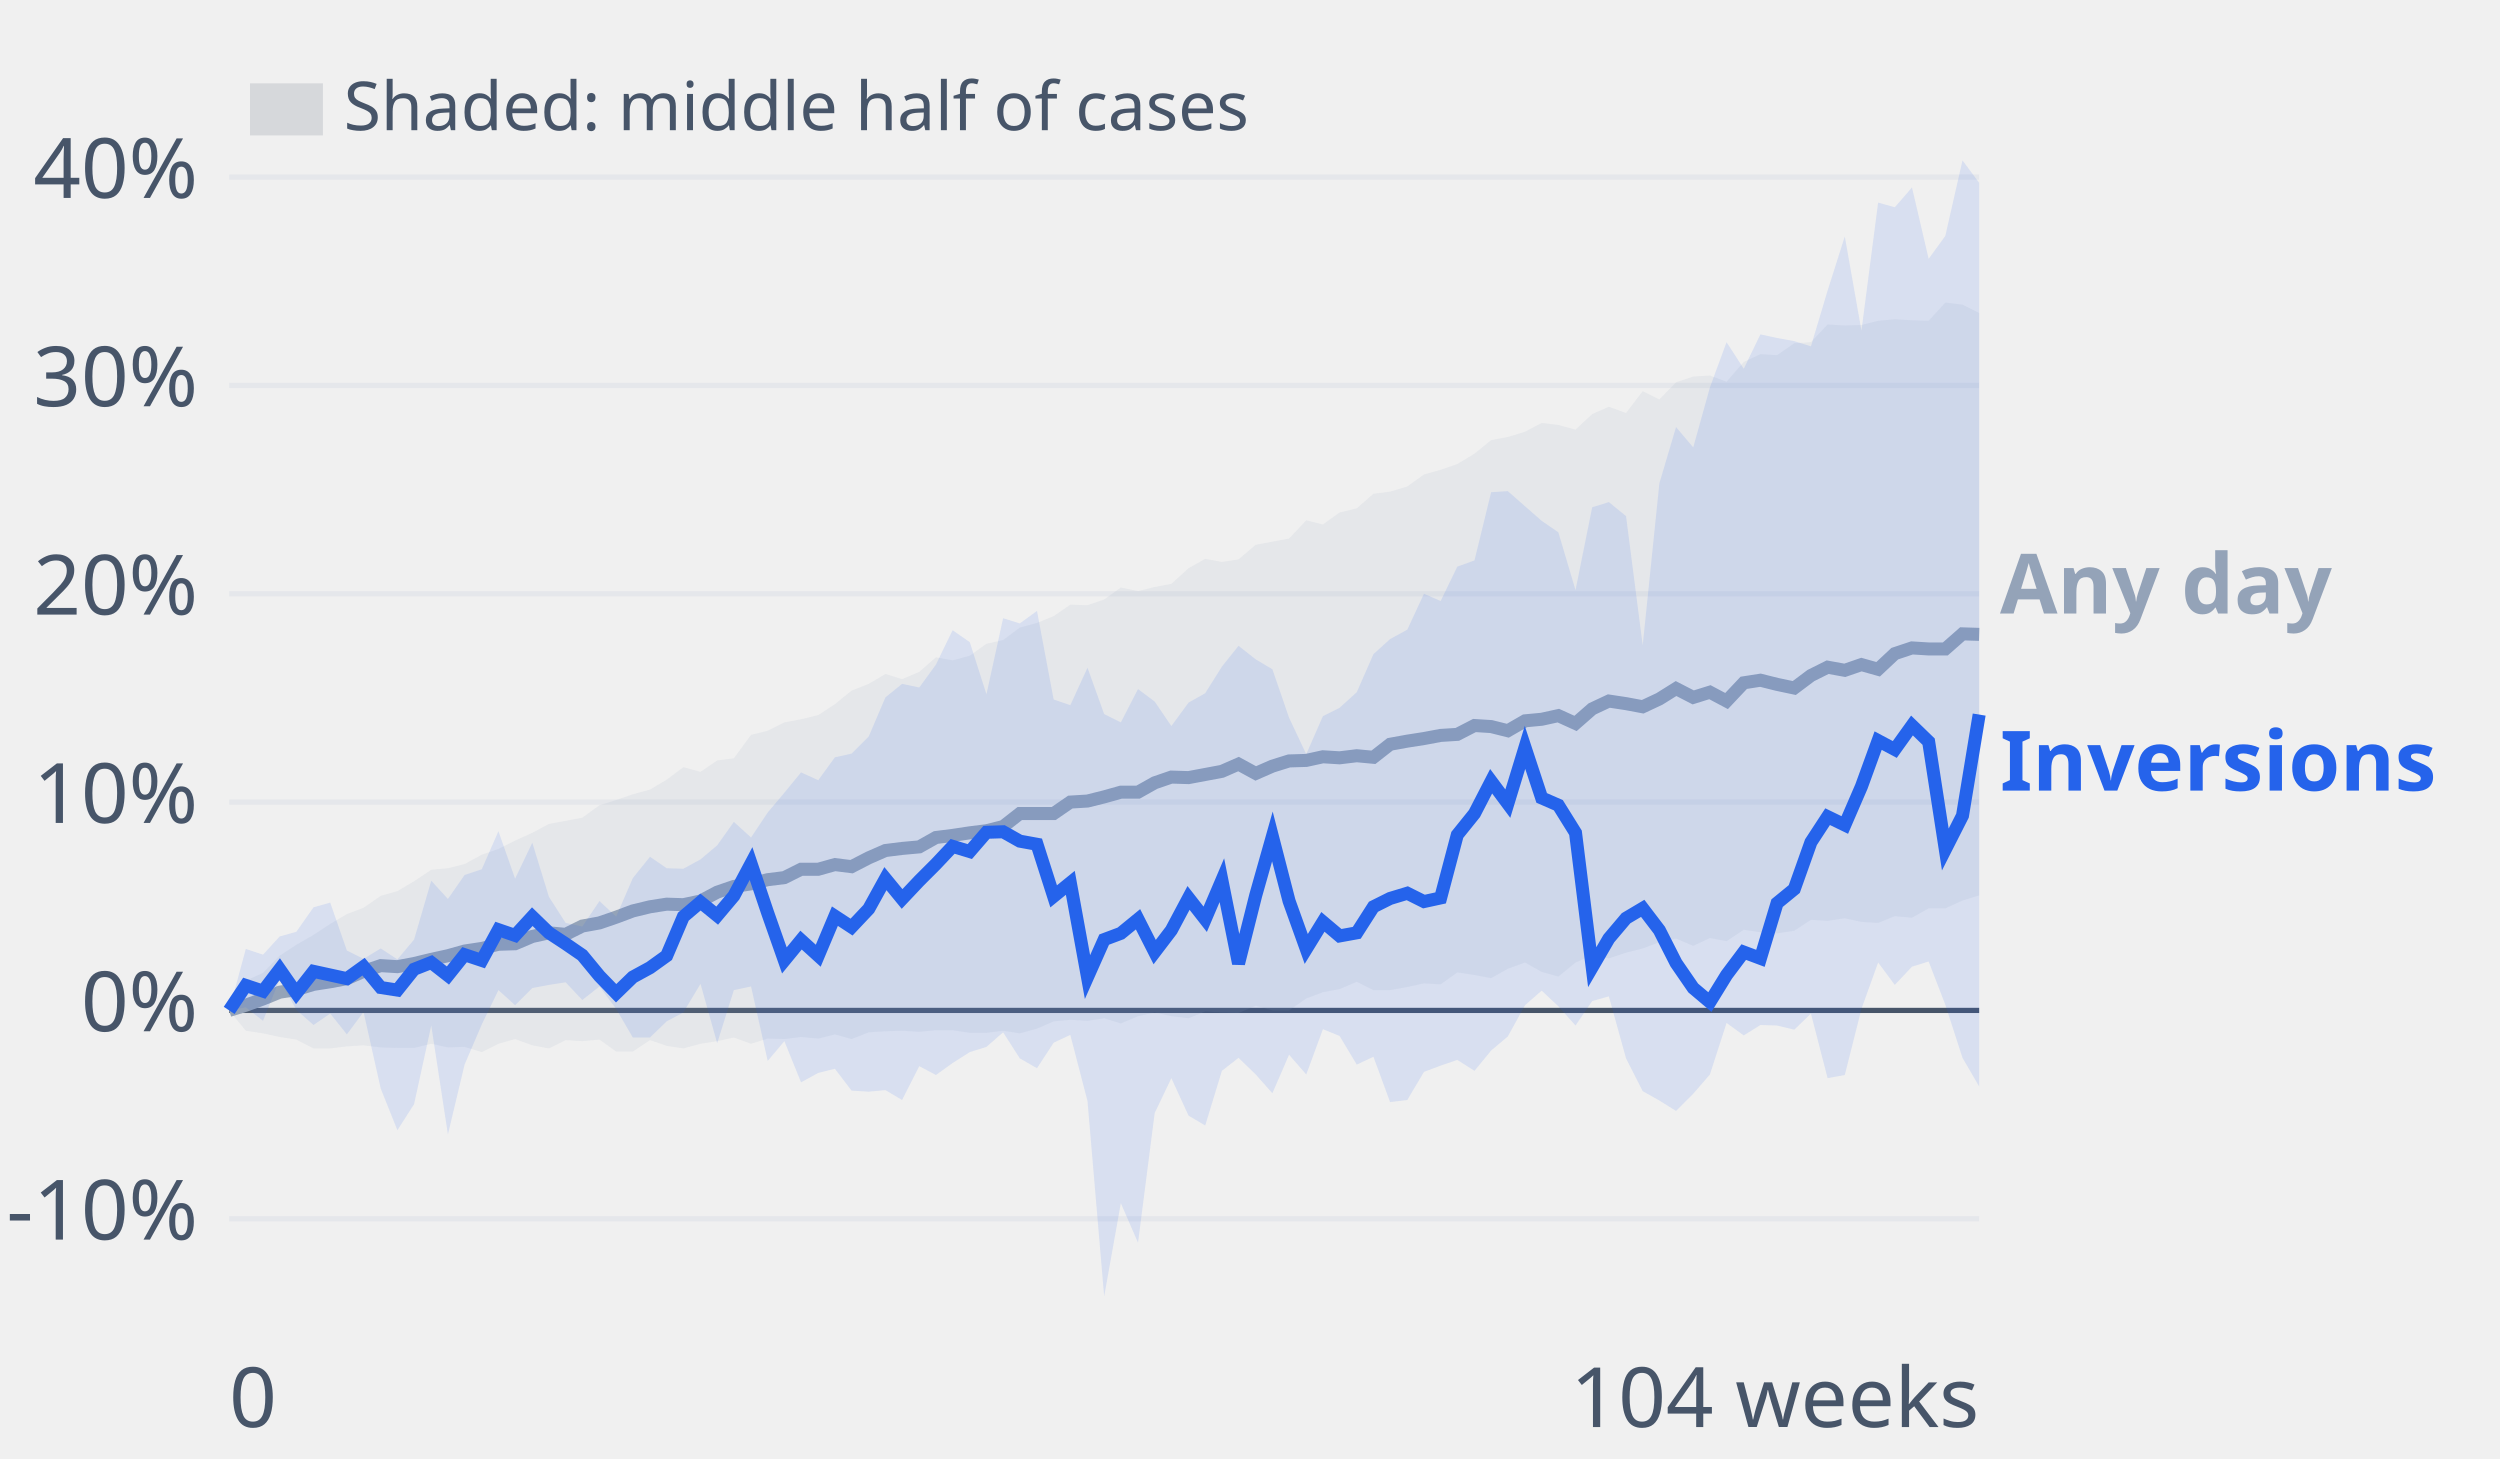
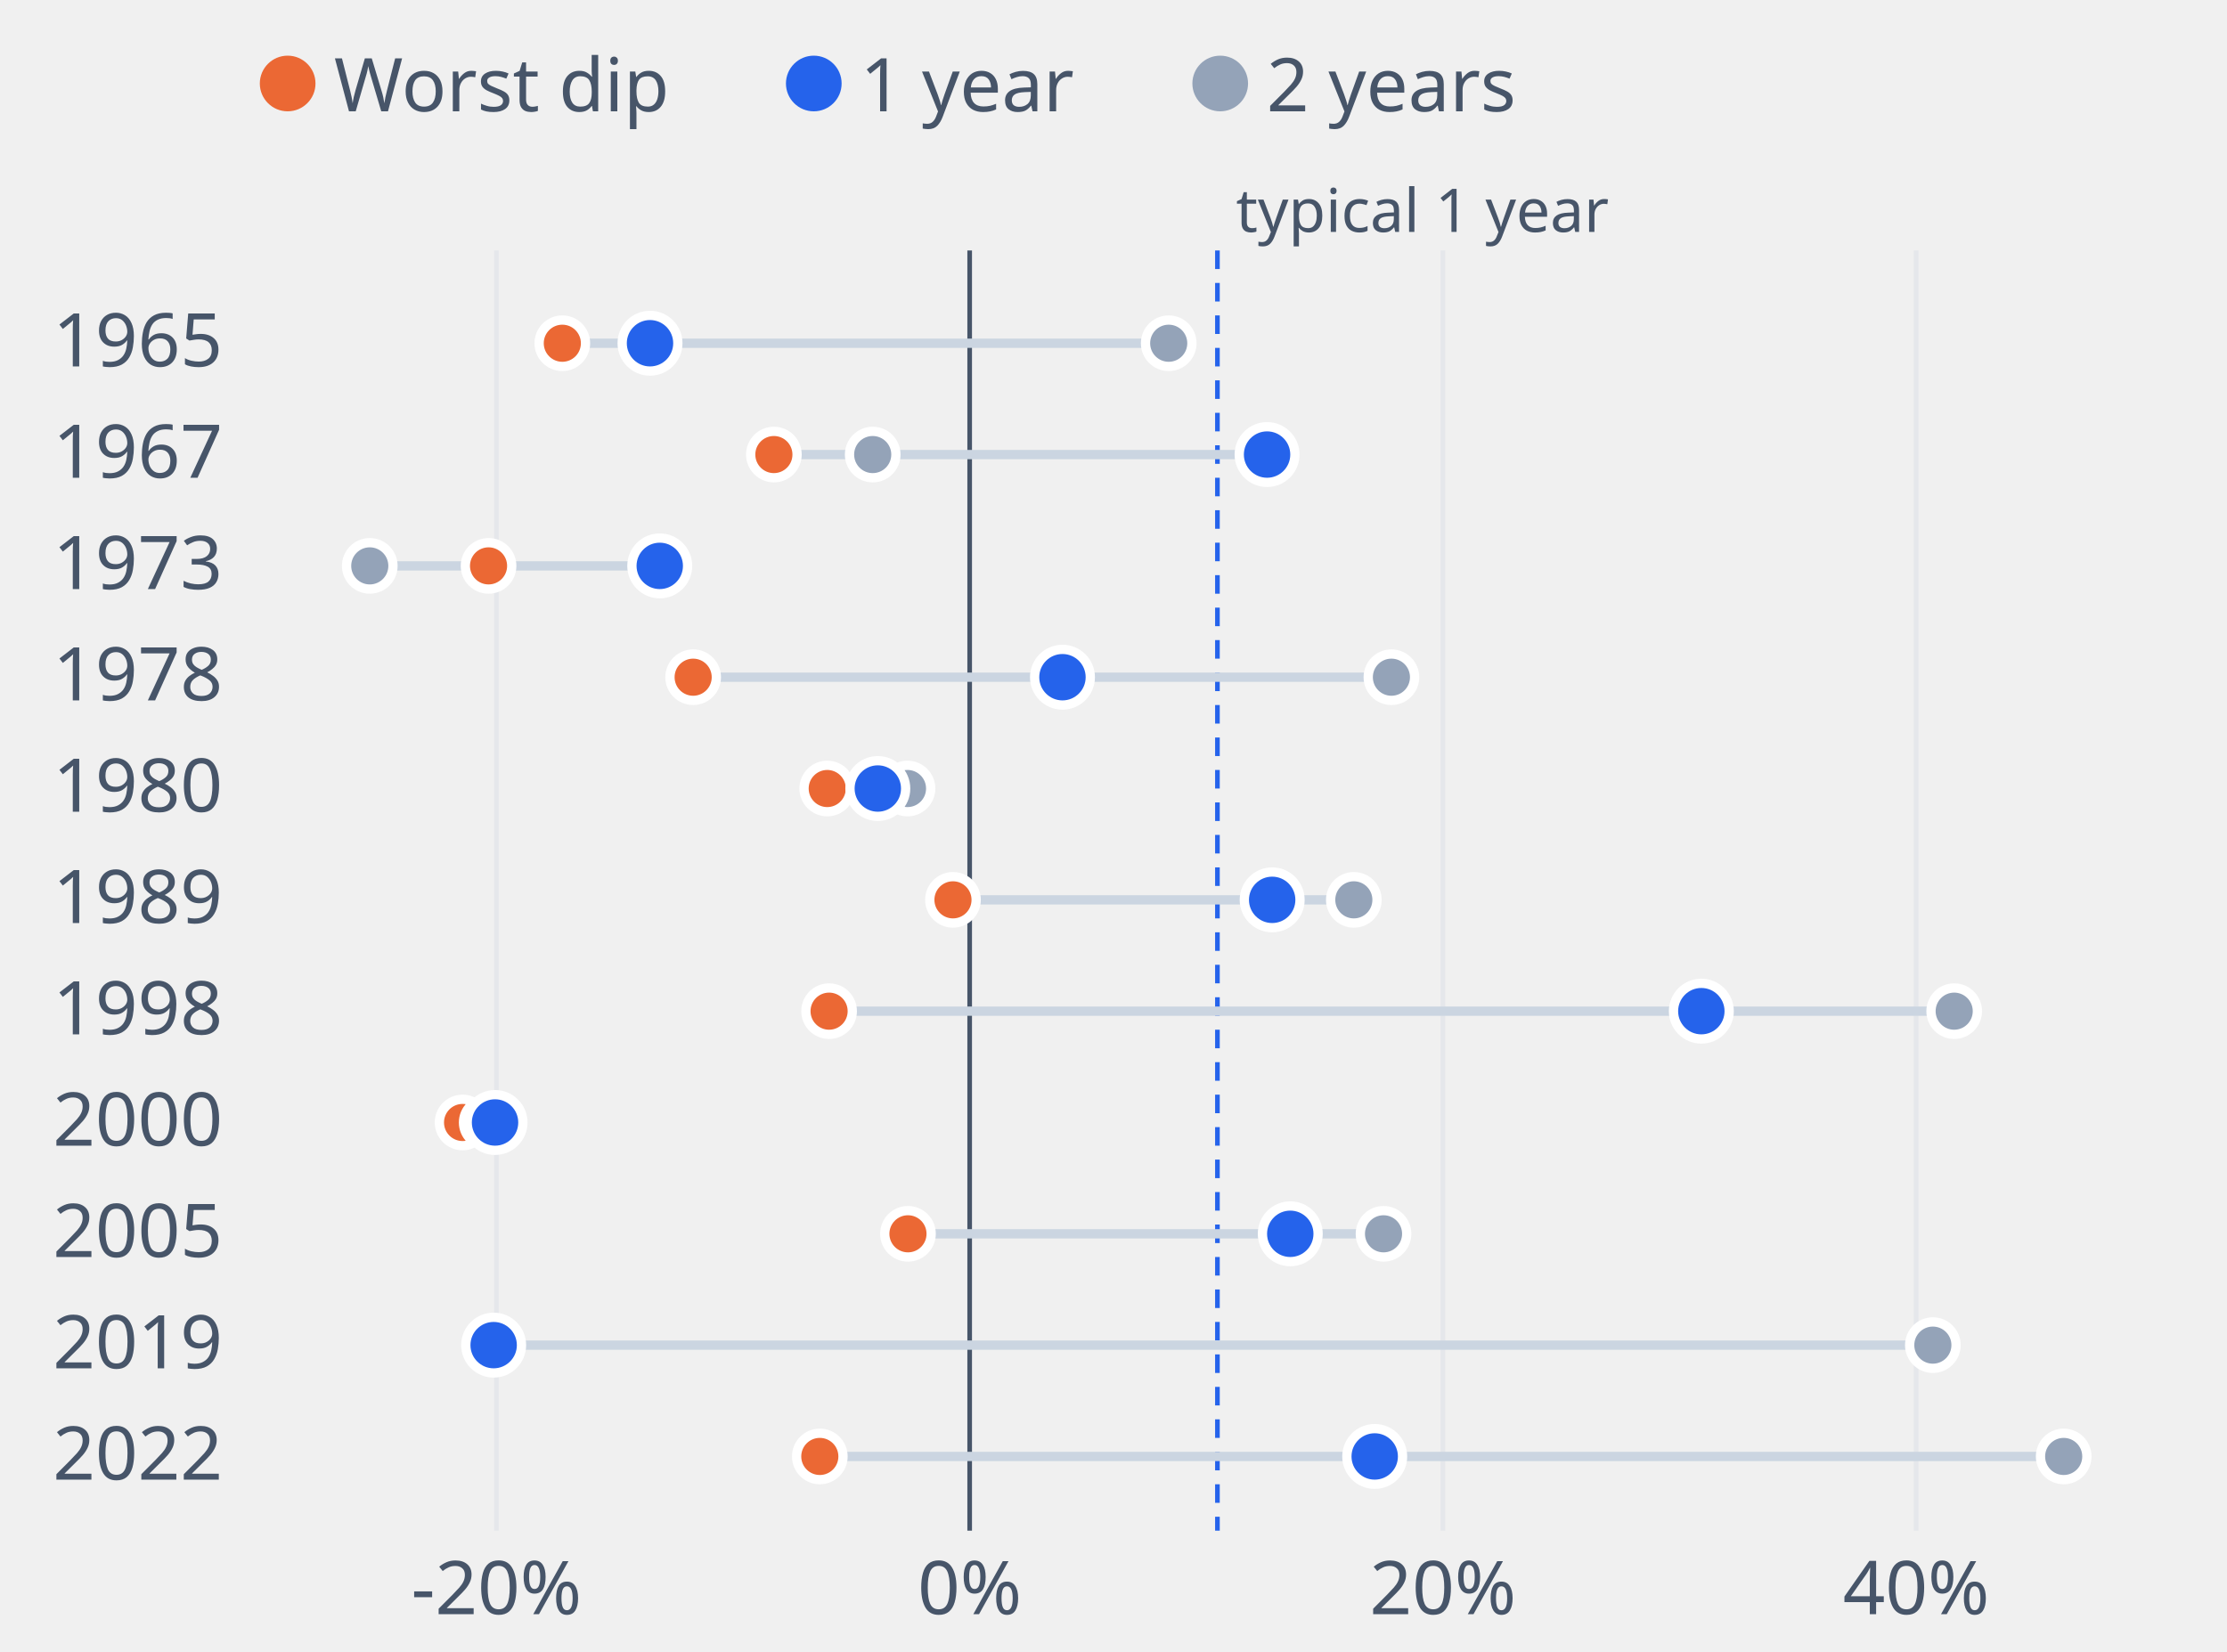
- <svg xmlns="http://www.w3.org/2000/svg" viewBox="0 0 480 280" width="480" height="280" style="width:100%;max-width:560px;height:auto" role="img" font-family="system-ui,sans-serif" font-size="16">
-   <line x1="44" x2="380" y1="234.0" y2="234.0" stroke="#e5e7eb" />
-   <text x="38" y="238.0" text-anchor="end" fill="#475569">-10%</text>
-   <line x1="44" x2="380" y1="194.0" y2="194.0" stroke="#475569" />
-   <text x="38" y="198.0" text-anchor="end" fill="#475569">0%</text>
-   <line x1="44" x2="380" y1="154.0" y2="154.0" stroke="#e5e7eb" />
-   <text x="38" y="158.0" text-anchor="end" fill="#475569">10%</text>
-   <line x1="44" x2="380" y1="114.0" y2="114.0" stroke="#e5e7eb" />
-   <text x="38" y="118.0" text-anchor="end" fill="#475569">20%</text>
-   <line x1="44" x2="380" y1="74.0" y2="74.0" stroke="#e5e7eb" />
-   <text x="38" y="78.0" text-anchor="end" fill="#475569">30%</text>
-   <line x1="44" x2="380" y1="34.0" y2="34.0" stroke="#e5e7eb" />
-   <text x="38" y="38.0" text-anchor="end" fill="#475569">40%</text>
-   <polygon points="44.0,194.0 47.2,188.3 50.5,186.8 53.7,183.5 56.9,181.4 60.2,179.5 63.4,177.4 66.6,175.5 69.8,174.3 73.1,172.0 76.3,171.1 79.5,169.2 82.8,167.0 86.0,166.7 89.2,165.9 92.5,164.1 95.7,163.0 98.9,161.4 102.2,159.9 105.4,158.2 108.6,157.6 111.8,157.0 115.1,154.6 118.3,153.6 121.5,152.5 124.8,151.6 128.0,149.7 131.2,147.3 134.5,148.2 137.7,146.0 140.9,145.6 144.2,141.1 147.4,140.3 150.6,138.7 153.8,138.1 157.1,137.3 160.3,135.2 163.5,132.6 166.8,131.3 170.0,129.4 173.2,130.4 176.5,129.0 179.7,126.2 182.9,126.8 186.2,125.9 189.4,123.6 192.6,122.9 195.8,120.5 199.1,119.6 202.3,118.3 205.5,116.1 208.8,116.2 212.0,115.1 215.2,112.8 218.5,113.5 221.7,112.7 224.9,112.1 228.2,109.1 231.4,107.3 234.6,107.9 237.8,107.4 241.1,104.6 244.3,104.0 247.5,103.4 250.8,99.9 254.0,100.7 257.2,98.4 260.5,97.6 263.7,94.8 266.9,94.4 270.2,93.4 273.4,91.1 276.6,90.2 279.8,89.1 283.1,87.1 286.3,84.5 289.5,83.9 292.8,82.9 296.0,81.2 299.2,81.6 302.5,82.5 305.7,79.5 308.9,78.1 312.2,79.3 315.4,75.1 318.6,76.7 321.8,73.4 325.1,72.3 328.3,72.1 331.5,73.3 334.8,69.5 338.0,68.0 341.2,68.2 344.5,65.9 347.7,65.7 350.9,62.3 354.2,62.5 357.4,62.4 360.6,61.6 363.8,61.3 367.1,61.5 370.3,61.6 373.5,58.1 376.8,58.5 380.0,60.1 380.0,171.9 376.8,172.9 373.5,174.4 370.3,174.4 367.1,176.2 363.8,175.9 360.6,177.2 357.4,177.0 354.2,176.3 350.9,176.8 347.7,176.6 344.5,178.7 341.2,179.2 338.0,179.0 334.8,178.5 331.5,180.7 328.3,180.1 325.1,181.6 321.8,180.2 318.6,180.9 315.4,182.1 312.2,182.9 308.9,184.0 305.7,183.4 302.5,184.8 299.2,187.5 296.0,186.6 292.8,184.8 289.5,186.0 286.3,187.8 283.1,187.2 279.8,186.7 276.6,189.0 273.4,188.8 270.2,189.5 266.9,190.1 263.7,190.1 260.5,188.5 257.2,189.9 254.0,190.5 250.8,191.7 247.5,194.0 244.3,194.0 241.1,193.1 237.8,194.5 234.6,194.4 231.4,194.2 228.2,195.5 224.9,195.1 221.7,194.4 218.5,195.1 215.2,196.5 212.0,195.5 208.8,196.0 205.5,195.8 202.3,196.1 199.1,197.5 195.8,198.4 192.6,197.9 189.4,198.3 186.2,198.3 182.9,197.8 179.7,197.8 176.5,198.1 173.2,197.9 170.0,198.0 166.8,198.2 163.5,199.5 160.3,198.6 157.1,199.4 153.8,199.1 150.6,199.5 147.4,199.4 144.2,200.4 140.9,199.2 137.7,199.9 134.5,200.4 131.2,201.3 128.0,200.8 124.8,199.7 121.5,201.9 118.3,201.9 115.1,199.6 111.8,199.9 108.6,199.7 105.4,201.3 102.2,200.7 98.9,199.5 95.7,200.4 92.5,202.0 89.2,201.0 86.0,201.1 82.8,200.4 79.5,201.2 76.3,201.2 73.1,201.1 69.8,200.7 66.6,200.9 63.4,201.3 60.2,201.3 56.9,199.6 53.7,199.1 50.5,198.4 47.2,197.9 44.0,194.0" fill="#94a3b8" fill-opacity="0.12" />
-   <polyline points="44.0,194.0 47.2,193.0 50.5,191.8 53.7,190.5 56.9,190.0 60.2,189.0 63.4,188.5 66.6,187.9 69.8,186.5 73.1,185.4 76.3,185.6 79.5,185.0 82.8,184.2 86.0,183.5 89.2,182.6 92.5,182.1 95.7,181.3 98.9,181.2 102.2,179.8 105.4,179.1 108.6,179.4 111.8,177.8 115.1,177.2 118.3,176.1 121.5,174.9 124.8,174.1 128.0,173.6 131.2,173.7 134.5,173.0 137.7,171.3 140.9,170.2 144.2,169.7 147.4,168.9 150.6,168.5 153.8,166.9 157.1,166.9 160.3,166.0 163.5,166.4 166.8,164.7 170.0,163.3 173.2,162.9 176.5,162.6 179.7,160.8 182.9,160.4 186.2,159.9 189.4,159.5 192.6,158.7 195.8,156.2 199.1,156.2 202.3,156.2 205.5,154.0 208.8,153.8 212.0,153.0 215.2,152.1 218.5,152.1 221.7,150.3 224.9,149.2 228.2,149.3 231.4,148.7 234.6,148.1 237.8,146.7 241.1,148.5 244.3,147.1 247.5,146.1 250.8,146.0 254.0,145.3 257.2,145.5 260.5,145.1 263.7,145.4 266.9,142.9 270.2,142.3 273.4,141.8 276.6,141.2 279.8,141.0 283.1,139.3 286.3,139.5 289.5,140.3 292.8,138.4 296.0,138.1 299.2,137.4 302.5,138.9 305.7,136.1 308.9,134.6 312.2,135.1 315.4,135.7 318.6,134.2 321.8,132.2 325.1,133.9 328.3,132.9 331.5,134.6 334.8,131.1 338.0,130.6 341.2,131.4 344.5,132.1 347.7,129.7 350.9,128.1 354.2,128.7 357.4,127.6 360.6,128.5 363.8,125.5 367.1,124.4 370.3,124.6 373.5,124.6 376.8,121.7 380.0,121.8" fill="none" stroke="#94a3b8" stroke-width="2.5" />
-   <text x="384" y="117.8" fill="#94a3b8" font-weight="600">Any day</text>
-   <text x="384" y="134.8" fill="#475569" font-size="14" />
-   <polygon points="44.0,194.0 47.2,182.2 50.5,183.3 53.7,179.8 56.9,178.9 60.2,174.2 63.4,173.3 66.6,182.5 69.8,184.1 73.1,182.1 76.3,184.2 79.5,180.4 82.8,169.1 86.0,172.6 89.2,168.0 92.5,166.9 95.7,159.6 98.9,168.7 102.2,161.8 105.4,172.2 108.6,177.2 111.8,177.9 115.1,173.0 118.3,176.0 121.5,168.6 124.8,164.5 128.0,166.7 131.2,166.8 134.5,165.0 137.7,162.3 140.9,157.8 144.2,160.8 147.4,156.0 150.6,152.2 153.8,148.3 157.1,149.8 160.3,145.4 163.5,144.7 166.8,141.4 170.0,133.9 173.2,131.3 176.5,132.0 179.7,127.6 182.9,121.0 186.2,123.3 189.4,133.3 192.6,118.7 195.8,119.7 199.1,117.3 202.3,134.3 205.5,135.4 208.8,128.2 212.0,137.1 215.2,138.7 218.5,132.3 221.7,134.7 224.9,139.4 228.2,134.9 231.4,133.1 234.6,128.0 237.8,124.0 241.1,126.6 244.3,128.5 247.5,137.8 250.8,144.8 254.0,137.5 257.2,135.9 260.5,132.9 263.7,125.6 266.9,122.7 270.2,120.9 273.4,114.0 276.6,115.4 279.8,108.8 283.1,107.6 286.3,94.5 289.5,94.3 292.8,97.2 296.0,100.0 299.2,102.2 302.5,113.3 305.7,97.4 308.9,96.4 312.2,99.1 315.4,123.9 318.6,92.8 321.8,82.0 325.1,85.9 328.3,74.4 331.5,65.7 334.8,70.8 338.0,64.2 341.2,64.9 344.5,65.5 347.7,66.5 350.9,55.8 354.2,45.4 357.4,63.5 360.6,38.9 363.8,39.8 367.1,36.0 370.3,49.7 373.5,45.3 376.8,30.8 380.0,35.1 380.0,208.6 376.8,203.1 373.5,192.9 370.3,184.6 367.1,185.6 363.8,189.1 360.6,184.8 357.4,193.7 354.2,206.4 350.9,207.0 347.7,194.6 344.5,197.7 341.2,196.9 338.0,196.8 334.8,198.8 331.5,196.4 328.3,206.3 325.1,210.0 321.8,213.3 318.6,211.3 315.4,209.5 312.2,203.2 308.9,191.3 305.7,192.2 302.5,196.9 299.2,193.2 296.0,190.2 292.8,193.0 289.5,199.0 286.3,201.7 283.1,205.6 279.8,203.5 276.6,204.6 273.4,205.8 270.2,211.2 266.9,211.6 263.7,202.9 260.5,204.4 257.2,198.9 254.0,197.6 250.8,206.3 247.5,202.5 244.3,209.9 241.1,206.3 237.8,203.1 234.6,205.6 231.4,216.1 228.2,214.2 224.9,207.0 221.7,213.7 218.5,238.6 215.2,231.0 212.0,248.9 208.8,211.4 205.5,198.7 202.3,200.2 199.1,205.1 195.8,203.2 192.6,198.2 189.4,201.0 186.2,202.0 182.9,204.1 179.7,206.4 176.5,204.7 173.2,211.2 170.0,209.3 166.8,209.6 163.5,209.4 160.3,205.2 157.1,206.0 153.8,207.8 150.6,199.9 147.4,203.7 144.2,189.4 140.9,190.1 137.7,200.3 134.5,188.9 131.2,194.4 128.0,196.1 124.8,199.2 121.5,199.2 118.3,193.7 115.1,189.4 111.8,192.0 108.6,188.6 105.4,189.1 102.2,189.7 98.9,193.0 95.7,190.1 92.5,196.7 89.2,204.4 86.0,217.8 82.8,196.9 79.5,212.0 76.3,217.0 73.1,209.0 69.8,194.3 66.6,198.6 63.4,194.6 60.2,196.8 56.9,193.9 53.7,188.0 50.5,196.0 47.2,193.4 44.0,194.0" fill="#2563eb" fill-opacity="0.12" />
-   <polyline points="44.0,194.0 47.2,189.2 50.5,190.3 53.7,186.1 56.9,190.7 60.2,186.5 63.4,187.2 66.6,187.9 69.8,185.6 73.1,189.6 76.3,190.1 79.5,186.1 82.8,184.8 86.0,187.3 89.2,183.3 92.5,184.4 95.7,178.5 98.9,179.6 102.2,176.0 105.4,179.1 108.6,181.2 111.8,183.4 115.1,187.4 118.3,190.7 121.5,187.6 124.8,185.8 128.0,183.5 131.2,176.0 134.5,173.2 137.7,175.8 140.9,172.0 144.2,165.8 147.4,175.3 150.6,184.4 153.8,180.5 157.1,183.5 160.3,175.9 163.5,178.0 166.8,174.5 170.0,168.7 173.2,172.6 176.5,169.1 179.7,165.9 182.9,162.5 186.2,163.5 189.4,159.8 192.6,159.7 195.8,161.5 199.1,162.1 202.3,172.1 205.5,169.5 208.8,187.6 212.0,180.4 215.2,179.2 218.5,176.5 221.7,182.8 224.9,178.6 228.2,172.4 231.4,176.5 234.6,169.0 237.8,185.0 241.1,171.9 244.3,160.6 247.5,173.0 250.8,182.2 254.0,177.0 257.2,179.7 260.5,179.1 263.7,174.1 266.9,172.5 270.2,171.5 273.4,173.1 276.6,172.4 279.8,160.3 283.1,156.2 286.3,150.0 289.5,154.3 292.8,143.5 296.0,153.2 299.2,154.6 302.5,159.9 305.7,185.7 308.9,180.2 312.2,176.3 315.4,174.4 318.6,178.6 321.8,184.9 325.1,189.7 328.3,192.4 331.5,187.2 334.8,182.8 338.0,184.0 341.2,173.4 344.5,170.7 347.7,161.7 350.9,156.8 354.2,158.4 357.4,151.0 360.6,142.2 363.8,143.9 367.1,139.3 370.3,142.4 373.5,163.1 376.8,156.6 380.0,137.2" fill="none" stroke="#2563eb" stroke-width="2.5" />
-   <text x="384" y="151.8" fill="#2563eb" font-weight="600">Inversions</text>
-   <text x="384" y="168.8" fill="#475569" font-size="14" />
-   <rect x="48" y="16" width="14" height="10" fill="#475569" fill-opacity="0.15" />
-   <text x="66" y="25" fill="#475569" font-size="13">Shaded: middle half of cases</text>
-   <text x="44" y="274" fill="#475569">0</text>
-   <text x="380" y="274" text-anchor="end" fill="#475569">104 weeks</text>
+ <svg xmlns="http://www.w3.org/2000/svg" viewBox="0 0 480 356" width="480" height="356" style="width:100%;max-width:560px;height:auto" role="img" font-family="system-ui,sans-serif" font-size="16">
+   <circle cx="62" cy="18" r="6" fill="#eb6834" />
+   <text x="72" y="24" fill="#475569">Worst dip</text>
+   <circle cx="175.4" cy="18" r="6" fill="#2563eb" />
+   <text x="185.4" y="24" fill="#475569">1 year</text>
+   <circle cx="263" cy="18" r="6" fill="#94a3b8" />
+   <text x="273" y="24" fill="#475569">2 years</text>
+   <line x1="107.0" x2="107.0" y1="54" y2="330" stroke="#e5e7eb" />
+   <text x="107.0" y="348" text-anchor="middle" fill="#475569">-20%</text>
+   <line x1="209.0" x2="209.0" y1="54" y2="330" stroke="#475569" />
+   <text x="209.0" y="348" text-anchor="middle" fill="#475569">0%</text>
+   <line x1="311.0" x2="311.0" y1="54" y2="330" stroke="#e5e7eb" />
+   <text x="311.0" y="348" text-anchor="middle" fill="#475569">20%</text>
+   <line x1="413.0" x2="413.0" y1="54" y2="330" stroke="#e5e7eb" />
+   <text x="413.0" y="348" text-anchor="middle" fill="#475569">40%</text>
+   <line x1="262.4" x2="262.4" y1="54" y2="330" stroke="#2563eb" stroke-dasharray="4 3" />
+   <text x="266.4" y="50" fill="#475569" font-size="13">typical 1 year</text>
+   <text x="48" y="79.0" text-anchor="end" fill="#475569">1965</text>
+   <line x1="121.2" x2="251.9" y1="74.0" y2="74.0" stroke="#cbd5e1" stroke-width="2" />
+   <circle cx="121.2" cy="74.0" r="5" fill="#eb6834" stroke="#fff" stroke-width="2" />
+   <circle cx="251.9" cy="74.0" r="5" fill="#94a3b8" stroke="#fff" stroke-width="2" />
+   <circle cx="140.1" cy="74.0" r="6" fill="#2563eb" stroke="#fff" stroke-width="2" />
+   <text x="48" y="103.0" text-anchor="end" fill="#475569">1967</text>
+   <line x1="166.8" x2="273.1" y1="98.0" y2="98.0" stroke="#cbd5e1" stroke-width="2" />
+   <circle cx="166.8" cy="98.0" r="5" fill="#eb6834" stroke="#fff" stroke-width="2" />
+   <circle cx="188.1" cy="98.0" r="5" fill="#94a3b8" stroke="#fff" stroke-width="2" />
+   <circle cx="273.1" cy="98.0" r="6" fill="#2563eb" stroke="#fff" stroke-width="2" />
+   <text x="48" y="127.0" text-anchor="end" fill="#475569">1973</text>
+   <line x1="79.7" x2="142.2" y1="122.0" y2="122.0" stroke="#cbd5e1" stroke-width="2" />
+   <circle cx="105.3" cy="122.0" r="5" fill="#eb6834" stroke="#fff" stroke-width="2" />
+   <circle cx="79.7" cy="122.0" r="5" fill="#94a3b8" stroke="#fff" stroke-width="2" />
+   <circle cx="142.2" cy="122.0" r="6" fill="#2563eb" stroke="#fff" stroke-width="2" />
+   <text x="48" y="151.0" text-anchor="end" fill="#475569">1978</text>
+   <line x1="149.4" x2="299.9" y1="146.0" y2="146.0" stroke="#cbd5e1" stroke-width="2" />
+   <circle cx="149.4" cy="146.0" r="5" fill="#eb6834" stroke="#fff" stroke-width="2" />
+   <circle cx="299.9" cy="146.0" r="5" fill="#94a3b8" stroke="#fff" stroke-width="2" />
+   <circle cx="229.0" cy="146.0" r="6" fill="#2563eb" stroke="#fff" stroke-width="2" />
+   <text x="48" y="175.0" text-anchor="end" fill="#475569">1980</text>
+   <line x1="178.3" x2="195.6" y1="170.0" y2="170.0" stroke="#cbd5e1" stroke-width="2" />
+   <circle cx="178.3" cy="170.0" r="5" fill="#eb6834" stroke="#fff" stroke-width="2" />
+   <circle cx="195.6" cy="170.0" r="5" fill="#94a3b8" stroke="#fff" stroke-width="2" />
+   <circle cx="189.2" cy="170.0" r="6" fill="#2563eb" stroke="#fff" stroke-width="2" />
+   <text x="48" y="199.0" text-anchor="end" fill="#475569">1989</text>
+   <line x1="205.4" x2="291.8" y1="194.0" y2="194.0" stroke="#cbd5e1" stroke-width="2" />
+   <circle cx="205.4" cy="194.0" r="5" fill="#eb6834" stroke="#fff" stroke-width="2" />
+   <circle cx="291.8" cy="194.0" r="5" fill="#94a3b8" stroke="#fff" stroke-width="2" />
+   <circle cx="274.2" cy="194.0" r="6" fill="#2563eb" stroke="#fff" stroke-width="2" />
+   <text x="48" y="223.0" text-anchor="end" fill="#475569">1998</text>
+   <line x1="178.7" x2="421.2" y1="218.0" y2="218.0" stroke="#cbd5e1" stroke-width="2" />
+   <circle cx="178.7" cy="218.0" r="5" fill="#eb6834" stroke="#fff" stroke-width="2" />
+   <circle cx="421.2" cy="218.0" r="5" fill="#94a3b8" stroke="#fff" stroke-width="2" />
+   <circle cx="366.7" cy="218.0" r="6" fill="#2563eb" stroke="#fff" stroke-width="2" />
+   <text x="48" y="247.0" text-anchor="end" fill="#475569">2000</text>
+   <line x1="99.7" x2="106.7" y1="242.0" y2="242.0" stroke="#cbd5e1" stroke-width="2" />
+   <circle cx="99.7" cy="242.0" r="5" fill="#eb6834" stroke="#fff" stroke-width="2" />
+   <circle cx="104.9" cy="242.0" r="5" fill="#94a3b8" stroke="#fff" stroke-width="2" />
+   <circle cx="106.7" cy="242.0" r="6" fill="#2563eb" stroke="#fff" stroke-width="2" />
+   <text x="48" y="271.0" text-anchor="end" fill="#475569">2005</text>
+   <line x1="195.7" x2="298.2" y1="266.0" y2="266.0" stroke="#cbd5e1" stroke-width="2" />
+   <circle cx="195.7" cy="266.0" r="5" fill="#eb6834" stroke="#fff" stroke-width="2" />
+   <circle cx="298.2" cy="266.0" r="5" fill="#94a3b8" stroke="#fff" stroke-width="2" />
+   <circle cx="278.1" cy="266.0" r="6" fill="#2563eb" stroke="#fff" stroke-width="2" />
+   <text x="48" y="295.0" text-anchor="end" fill="#475569">2019</text>
+   <line x1="106.4" x2="416.6" y1="290.0" y2="290.0" stroke="#cbd5e1" stroke-width="2" />
+   <circle cx="106.4" cy="290.0" r="5" fill="#eb6834" stroke="#fff" stroke-width="2" />
+   <circle cx="416.6" cy="290.0" r="5" fill="#94a3b8" stroke="#fff" stroke-width="2" />
+   <circle cx="106.4" cy="290.0" r="6" fill="#2563eb" stroke="#fff" stroke-width="2" />
+   <text x="48" y="319.0" text-anchor="end" fill="#475569">2022</text>
+   <line x1="176.7" x2="444.8" y1="314.0" y2="314.0" stroke="#cbd5e1" stroke-width="2" />
+   <circle cx="176.7" cy="314.0" r="5" fill="#eb6834" stroke="#fff" stroke-width="2" />
+   <circle cx="444.8" cy="314.0" r="5" fill="#94a3b8" stroke="#fff" stroke-width="2" />
+   <circle cx="296.3" cy="314.0" r="6" fill="#2563eb" stroke="#fff" stroke-width="2" />
</svg>
